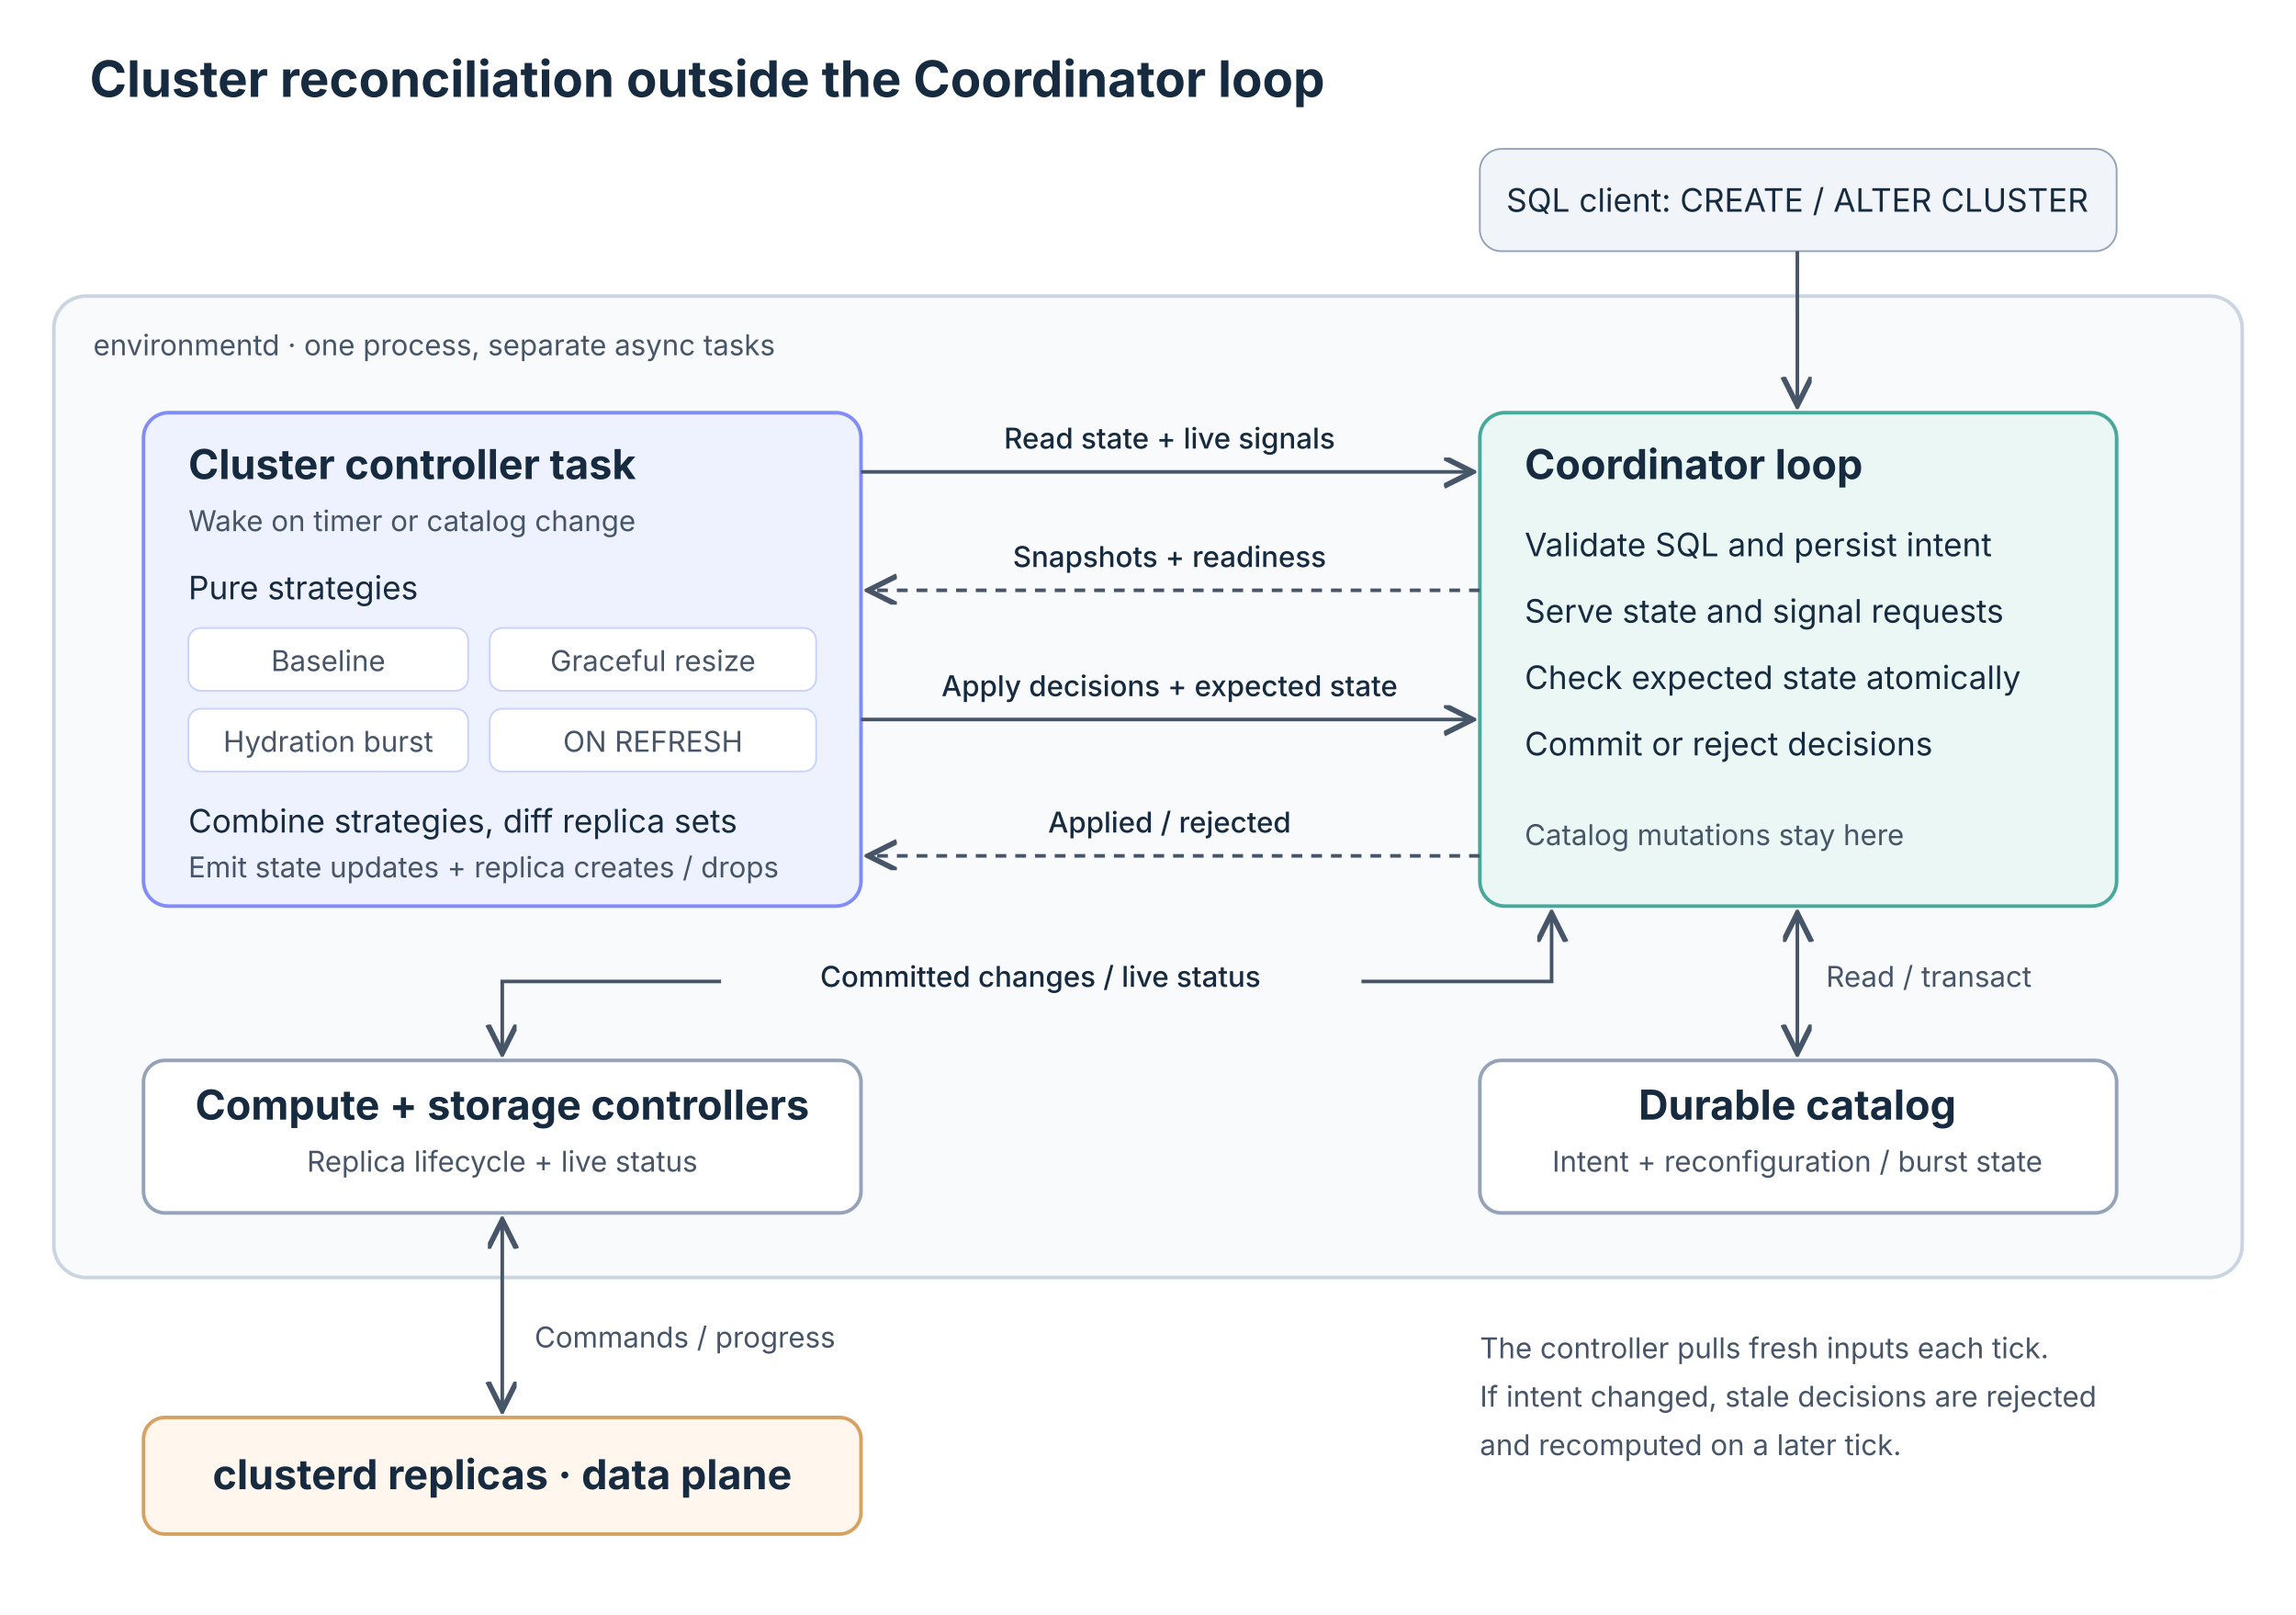
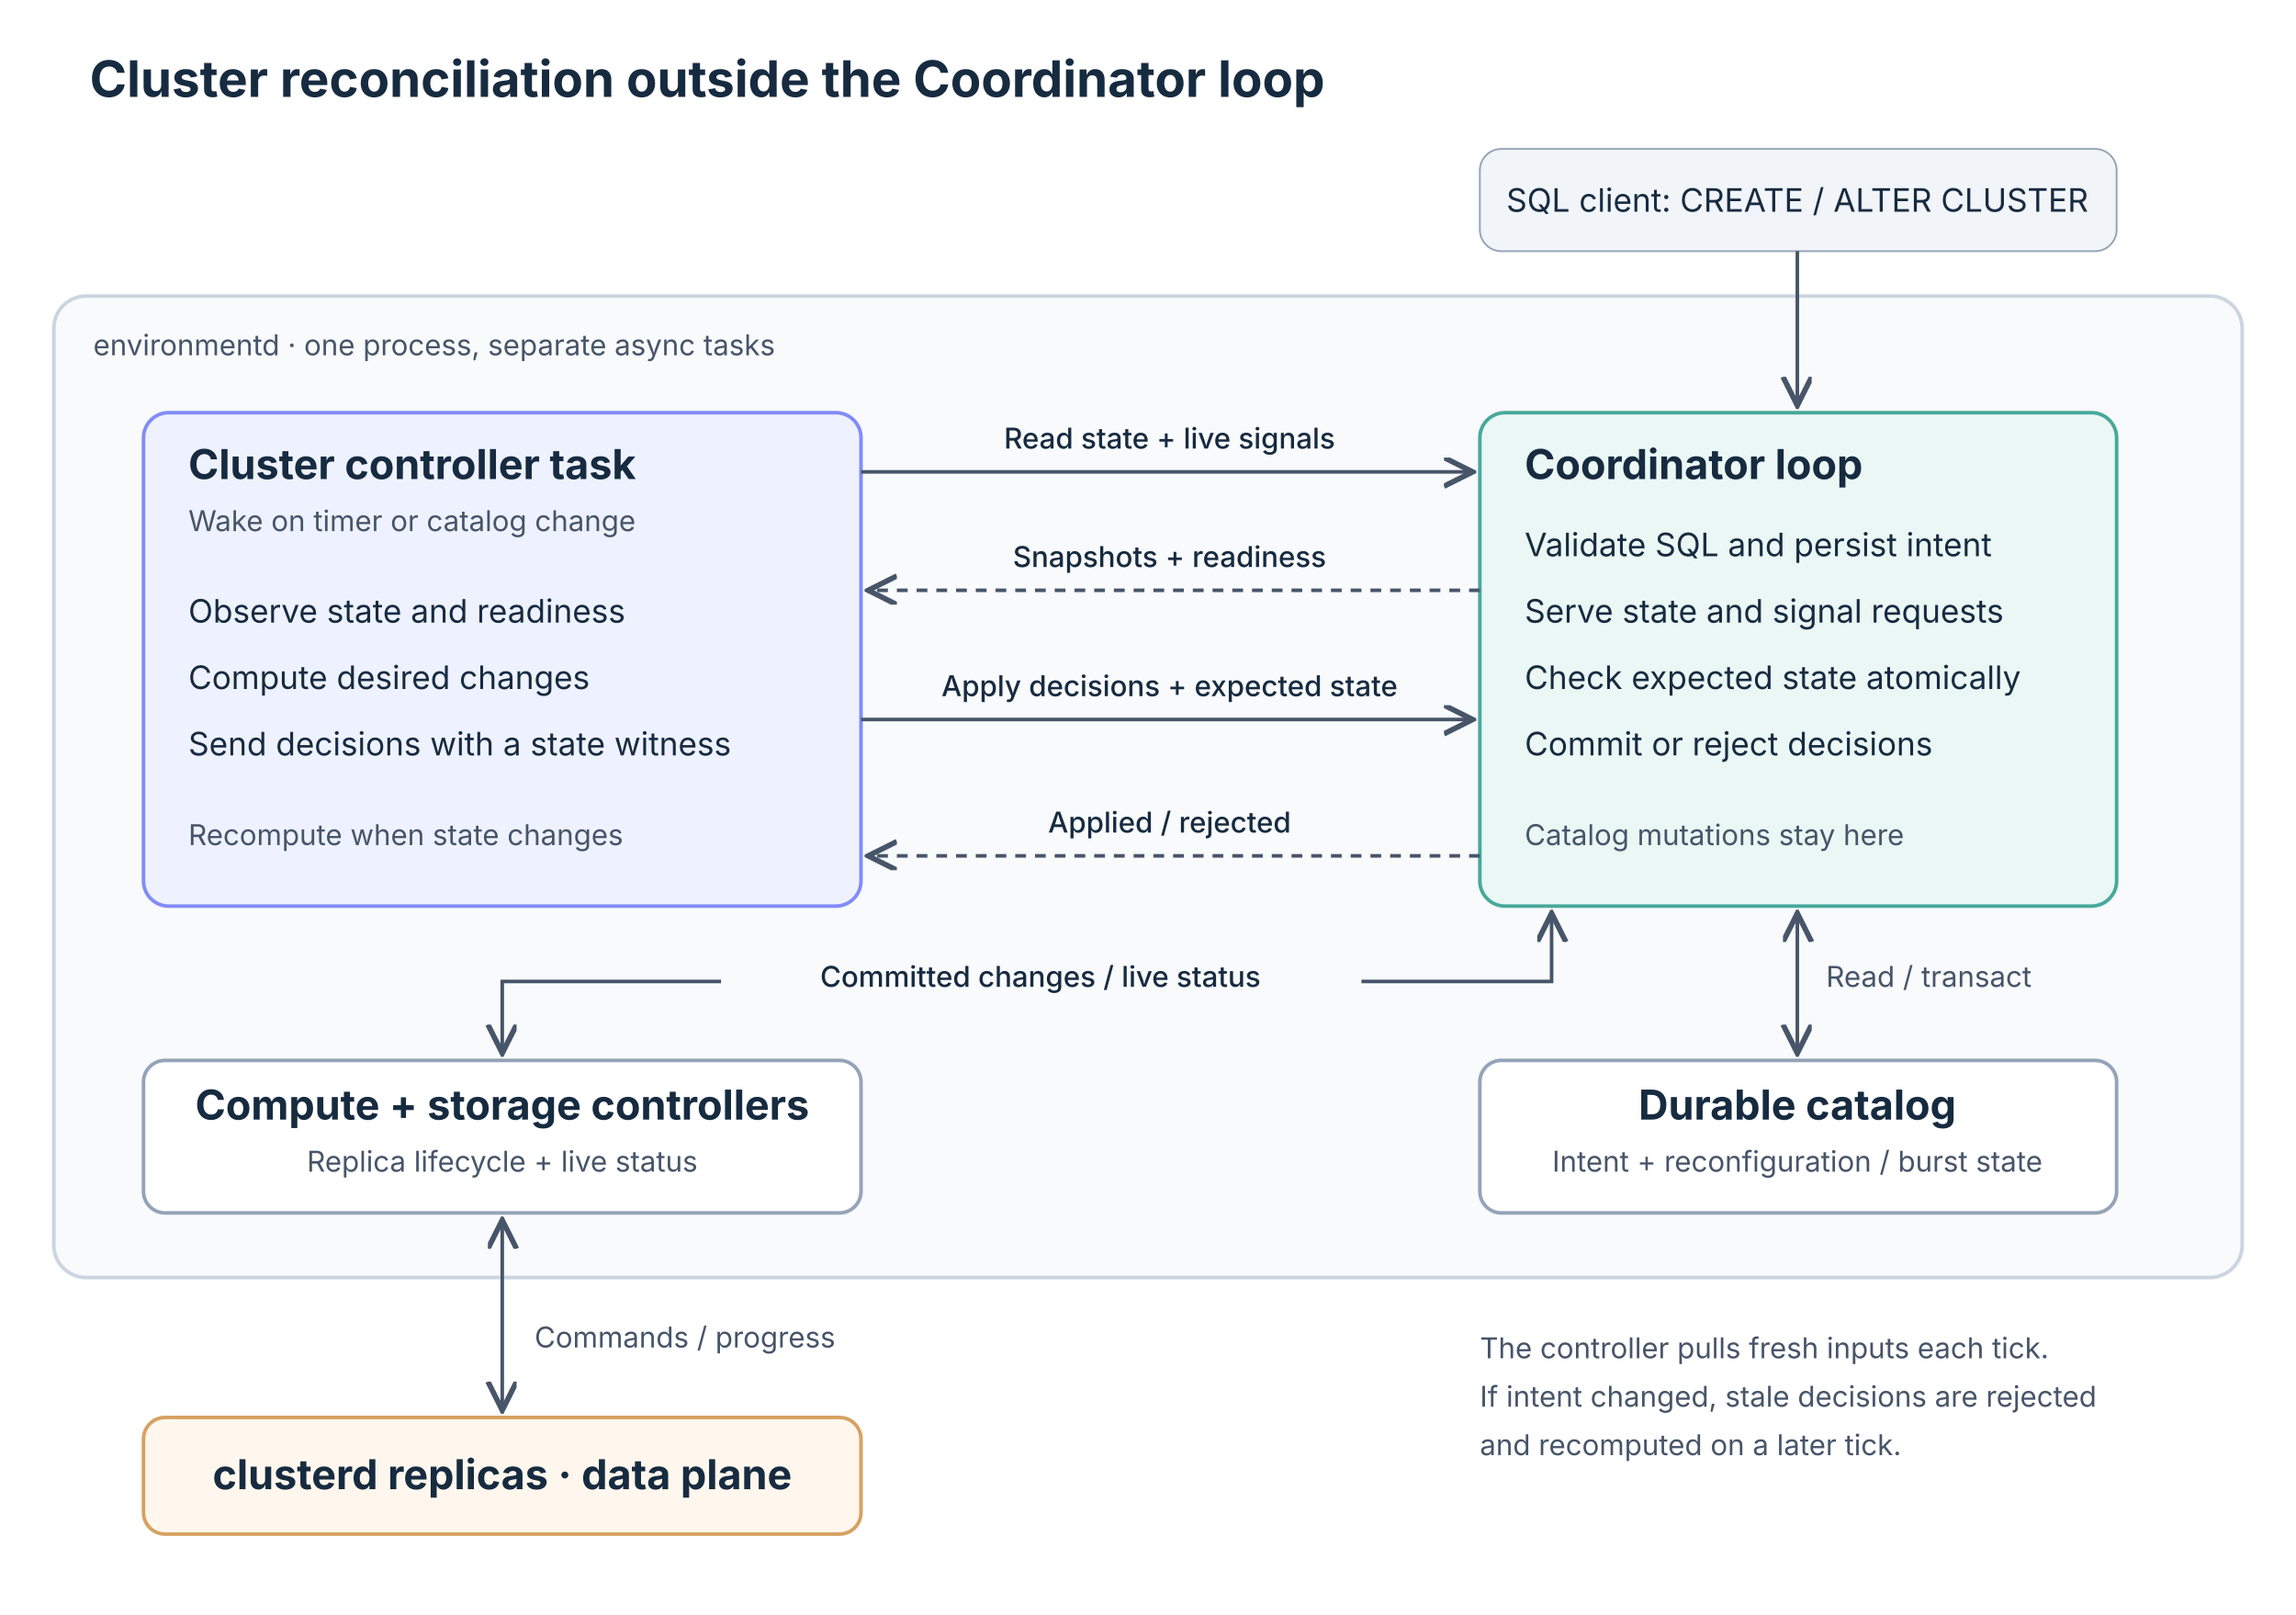
<svg xmlns="http://www.w3.org/2000/svg" width="1280" height="900" viewBox="0 0 1280 900" role="img" aria-labelledby="title desc">
  <defs>
    <marker id="arrow" markerWidth="9" markerHeight="9" refX="8" refY="4" orient="auto-start-reverse">
      <path d="M0,0 L8,4 L0,8" fill="none" stroke="#475569" stroke-width="1.5" />
    </marker>
    <style>
 text { font-family: -apple-system, BlinkMacSystemFont, 'Segoe UI', sans-serif; fill:#172b40; }
 .title { font-size:28px; font-weight:700; }
 .heading { font-size:23px; font-weight:650; }
 .body { font-size:18px; }
 .small { font-size:16px; fill:#475569; }
 .label { font-size:16px; font-weight:550; }
 .edge { fill:none; stroke:#475569; stroke-width:2; marker-end:url(#arrow); }
 .reply { fill:none; stroke:#475569; stroke-width:2; stroke-dasharray:6 5; marker-end:url(#arrow); }
 </style>
  </defs>
  <rect width="1280" height="900" fill="#fff" />
  <text x="50" y="54" class="title">Cluster reconciliation outside the Coordinator loop</text>
  <rect x="825" y="83" width="355" height="57" rx="12" fill="#f1f5f9" stroke="#94a3b8" />
  <text x="1002" y="118" class="body" text-anchor="middle">SQL client: CREATE / ALTER CLUSTER</text>
  <rect x="30" y="165" width="1220" height="547" rx="18" fill="#f8fafc" stroke="#cbd5e1" stroke-width="2" />
  <text x="52" y="198" class="small">environmentd · one process, separate async tasks</text>
  <path d="M1002 140 V226" class="edge" />
  <rect x="80" y="230" width="400" height="275" rx="14" fill="#eef2ff" stroke="#818cf8" stroke-width="2" />
  <text x="105" y="267" class="heading">Cluster controller task</text>
  <text x="105" y="296" class="small">Wake on timer or catalog change</text>
-   <text x="105" y="334" class="body">Pure strategies</text>
-   <rect x="105" y="350" width="156" height="35" rx="7" fill="#fff" stroke="#c7d2fe" />
-   <text x="183" y="374" class="small" text-anchor="middle">Baseline</text>
-   <rect x="273" y="350" width="182" height="35" rx="7" fill="#fff" stroke="#c7d2fe" />
-   <text x="364" y="374" class="small" text-anchor="middle">Graceful resize</text>
-   <rect x="105" y="395" width="156" height="35" rx="7" fill="#fff" stroke="#c7d2fe" />
-   <text x="183" y="419" class="small" text-anchor="middle">Hydration burst</text>
-   <rect x="273" y="395" width="182" height="35" rx="7" fill="#fff" stroke="#c7d2fe" />
-   <text x="364" y="419" class="small" text-anchor="middle">ON REFRESH</text>
-   <text x="105" y="464" class="body">Combine strategies, diff replica sets</text>
-   <text x="105" y="489" class="small">Emit state updates + replica creates / drops</text>
+   <text x="105" y="347" class="body">Observe state and readiness</text>
+   <text x="105" y="384" class="body">Compute desired changes</text>
+   <text x="105" y="421" class="body">Send decisions with a state witness</text>
+   <text x="105" y="471" class="small">Recompute when state changes</text>
  <rect x="825" y="230" width="355" height="275" rx="14" fill="#eaf7f5" stroke="#48a89c" stroke-width="2" />
  <text x="850" y="267" class="heading">Coordinator loop</text>
  <text x="850" y="310" class="body">Validate SQL and persist intent</text>
  <text x="850" y="347" class="body">Serve state and signal requests</text>
  <text x="850" y="384" class="body">Check expected state atomically</text>
  <text x="850" y="421" class="body">Commit or reject decisions</text>
  <text x="850" y="471" class="small">Catalog mutations stay here</text>
  <path d="M480 263 H821" class="edge" />
  <text x="652" y="250" text-anchor="middle" class="label">Read state + live signals</text>
  <path d="M825 329 H484" class="reply" />
  <text x="652" y="316" text-anchor="middle" class="label">Snapshots + readiness</text>
  <path d="M480 401 H821" class="edge" />
  <text x="652" y="388" text-anchor="middle" class="label">Apply decisions + expected state</text>
  <path d="M825 477 H484" class="reply" />
  <text x="652" y="464" text-anchor="middle" class="label">Applied / rejected</text>
  <rect x="825" y="591" width="355" height="85" rx="12" fill="#fff" stroke="#94a3b8" stroke-width="2" />
  <text x="1002" y="624" text-anchor="middle" class="heading">Durable catalog</text>
  <text x="1002" y="653" text-anchor="middle" class="small">Intent + reconfiguration / burst state</text>
  <path d="M1002 509 V587" class="edge" marker-start="url(#arrow)" />
  <text x="1018" y="550" class="small">Read / transact</text>
  <rect x="80" y="591" width="400" height="85" rx="12" fill="#fff" stroke="#94a3b8" stroke-width="2" />
  <text x="280" y="624" text-anchor="middle" class="heading">Compute + storage controllers</text>
  <text x="280" y="653" text-anchor="middle" class="small">Replica lifecycle + live status</text>
  <path d="M865 509 V547 H280 V587" class="edge" marker-start="url(#arrow)" />
  <rect x="402" y="529" width="357" height="30" rx="5" fill="#f8fafc" />
  <text x="580" y="550" text-anchor="middle" class="label">Committed changes / live status</text>
  <path d="M280 680 V786" class="edge" marker-start="url(#arrow)" />
  <text x="298" y="751" class="small">Commands / progress</text>
  <rect x="80" y="790" width="400" height="65" rx="12" fill="#fff7ed" stroke="#d6a262" stroke-width="2" />
  <text x="280" y="830" text-anchor="middle" class="heading">clusterd replicas · data plane</text>
  <text x="825" y="757" class="small">The controller pulls fresh inputs each tick.</text>
  <text x="825" y="784" class="small">If intent changed, stale decisions are rejected</text>
  <text x="825" y="811" class="small">and recomputed on a later tick.</text>
</svg>
